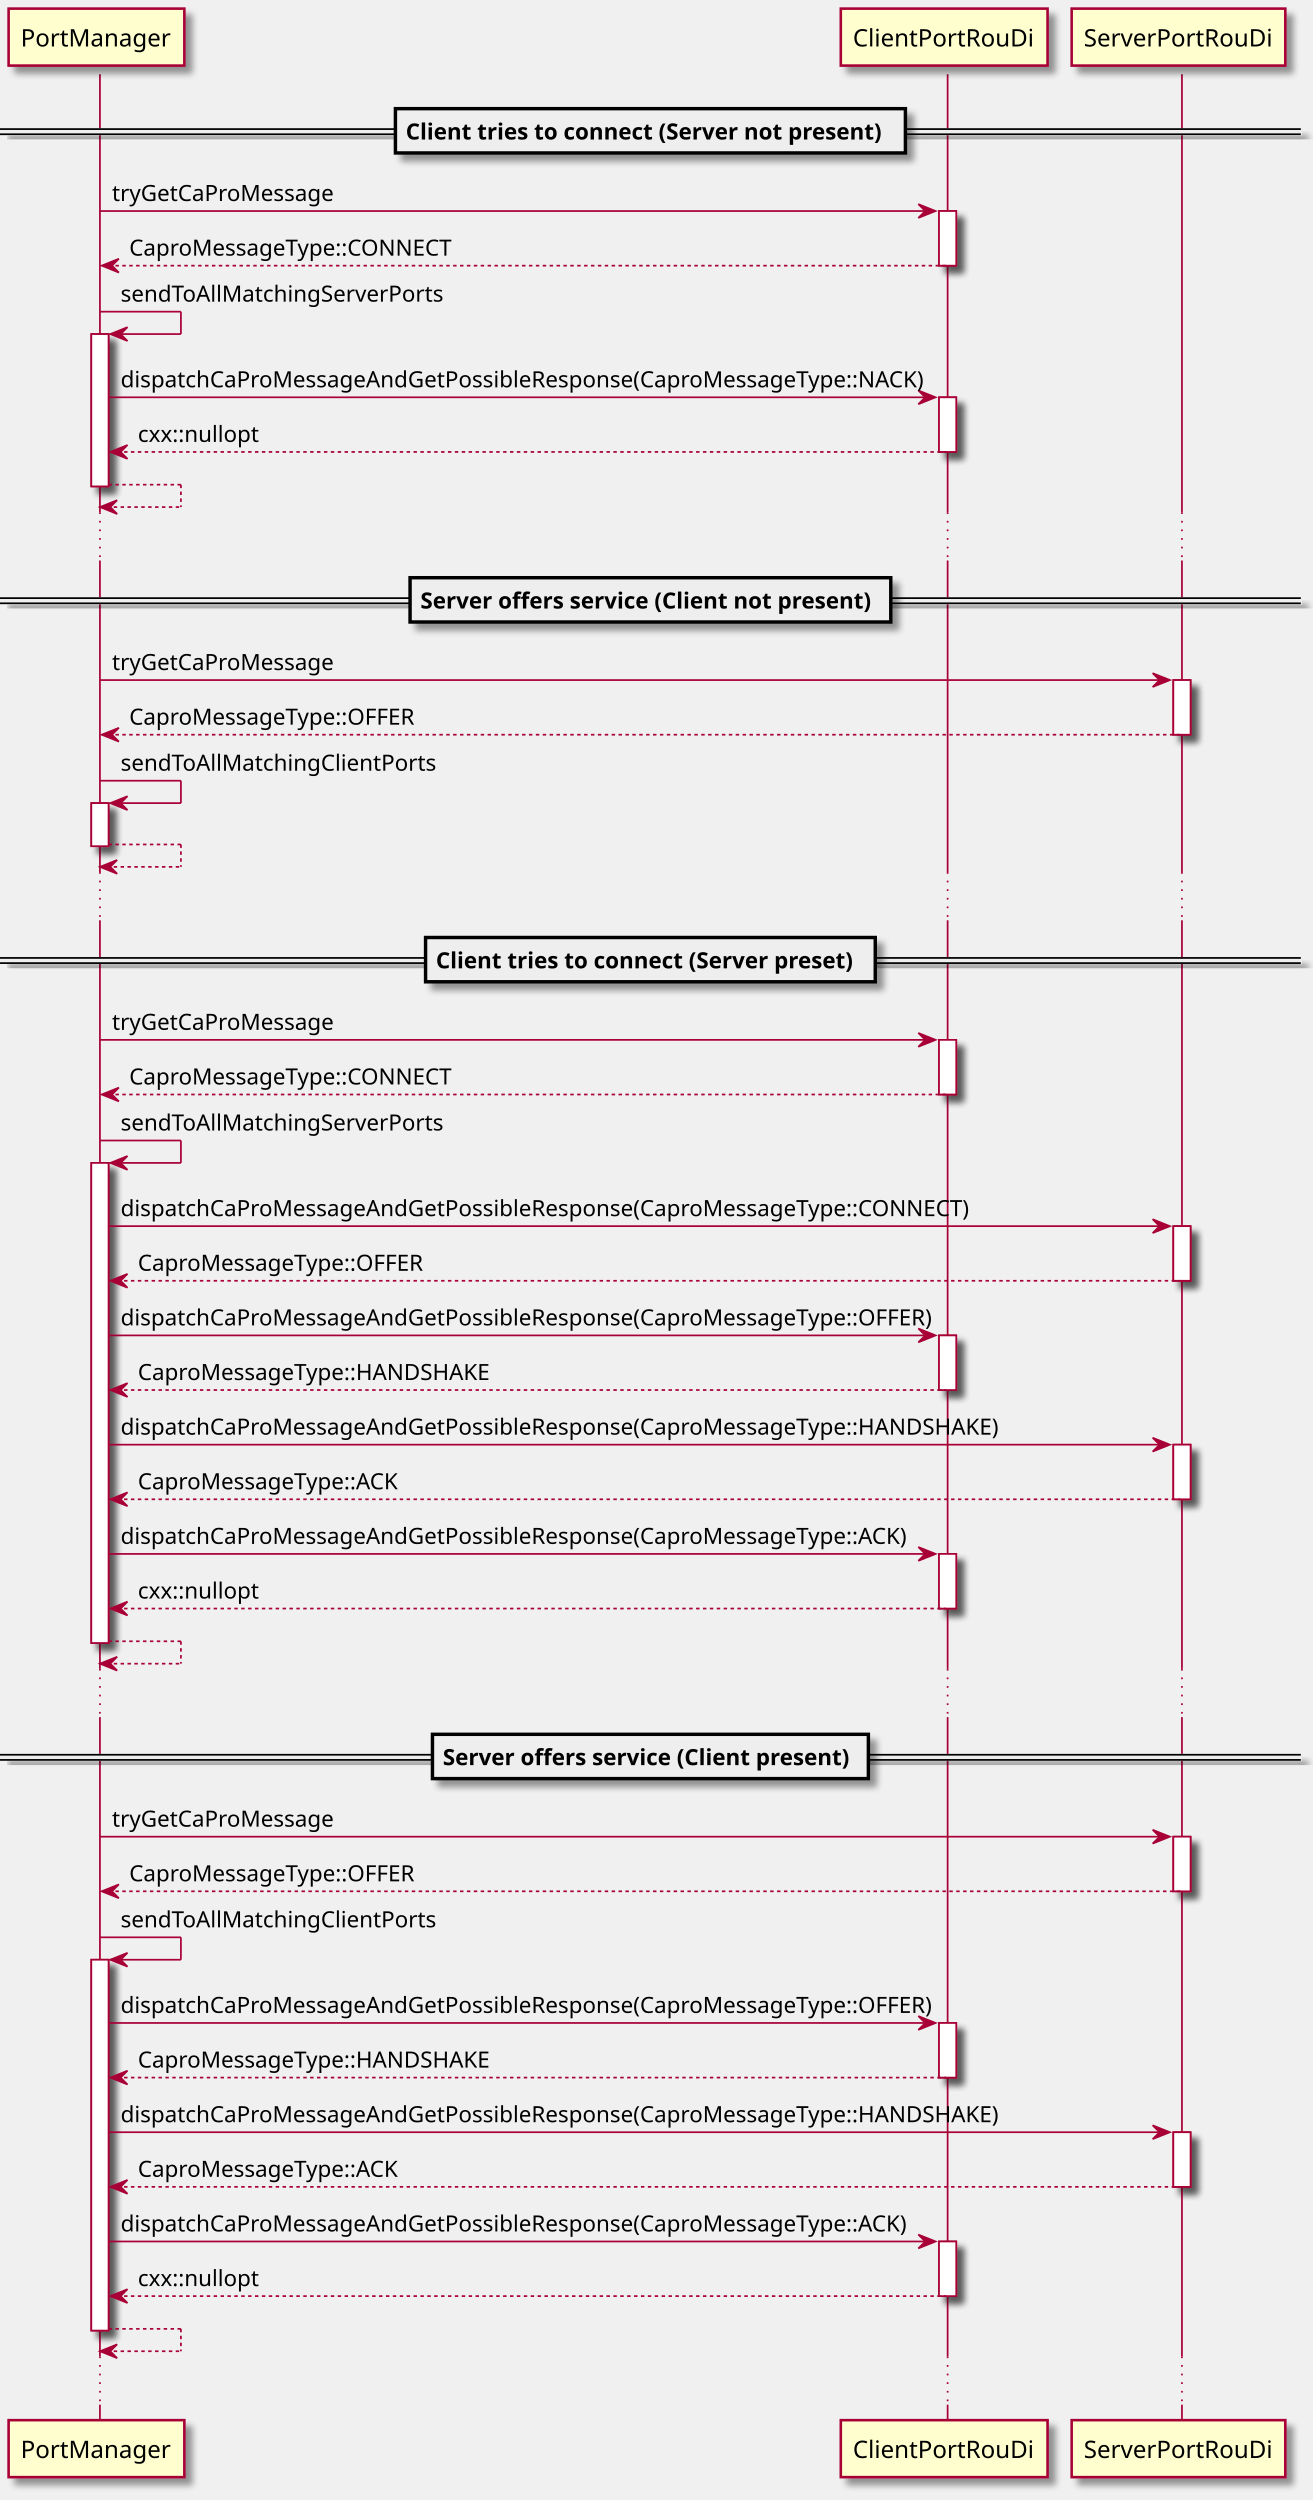
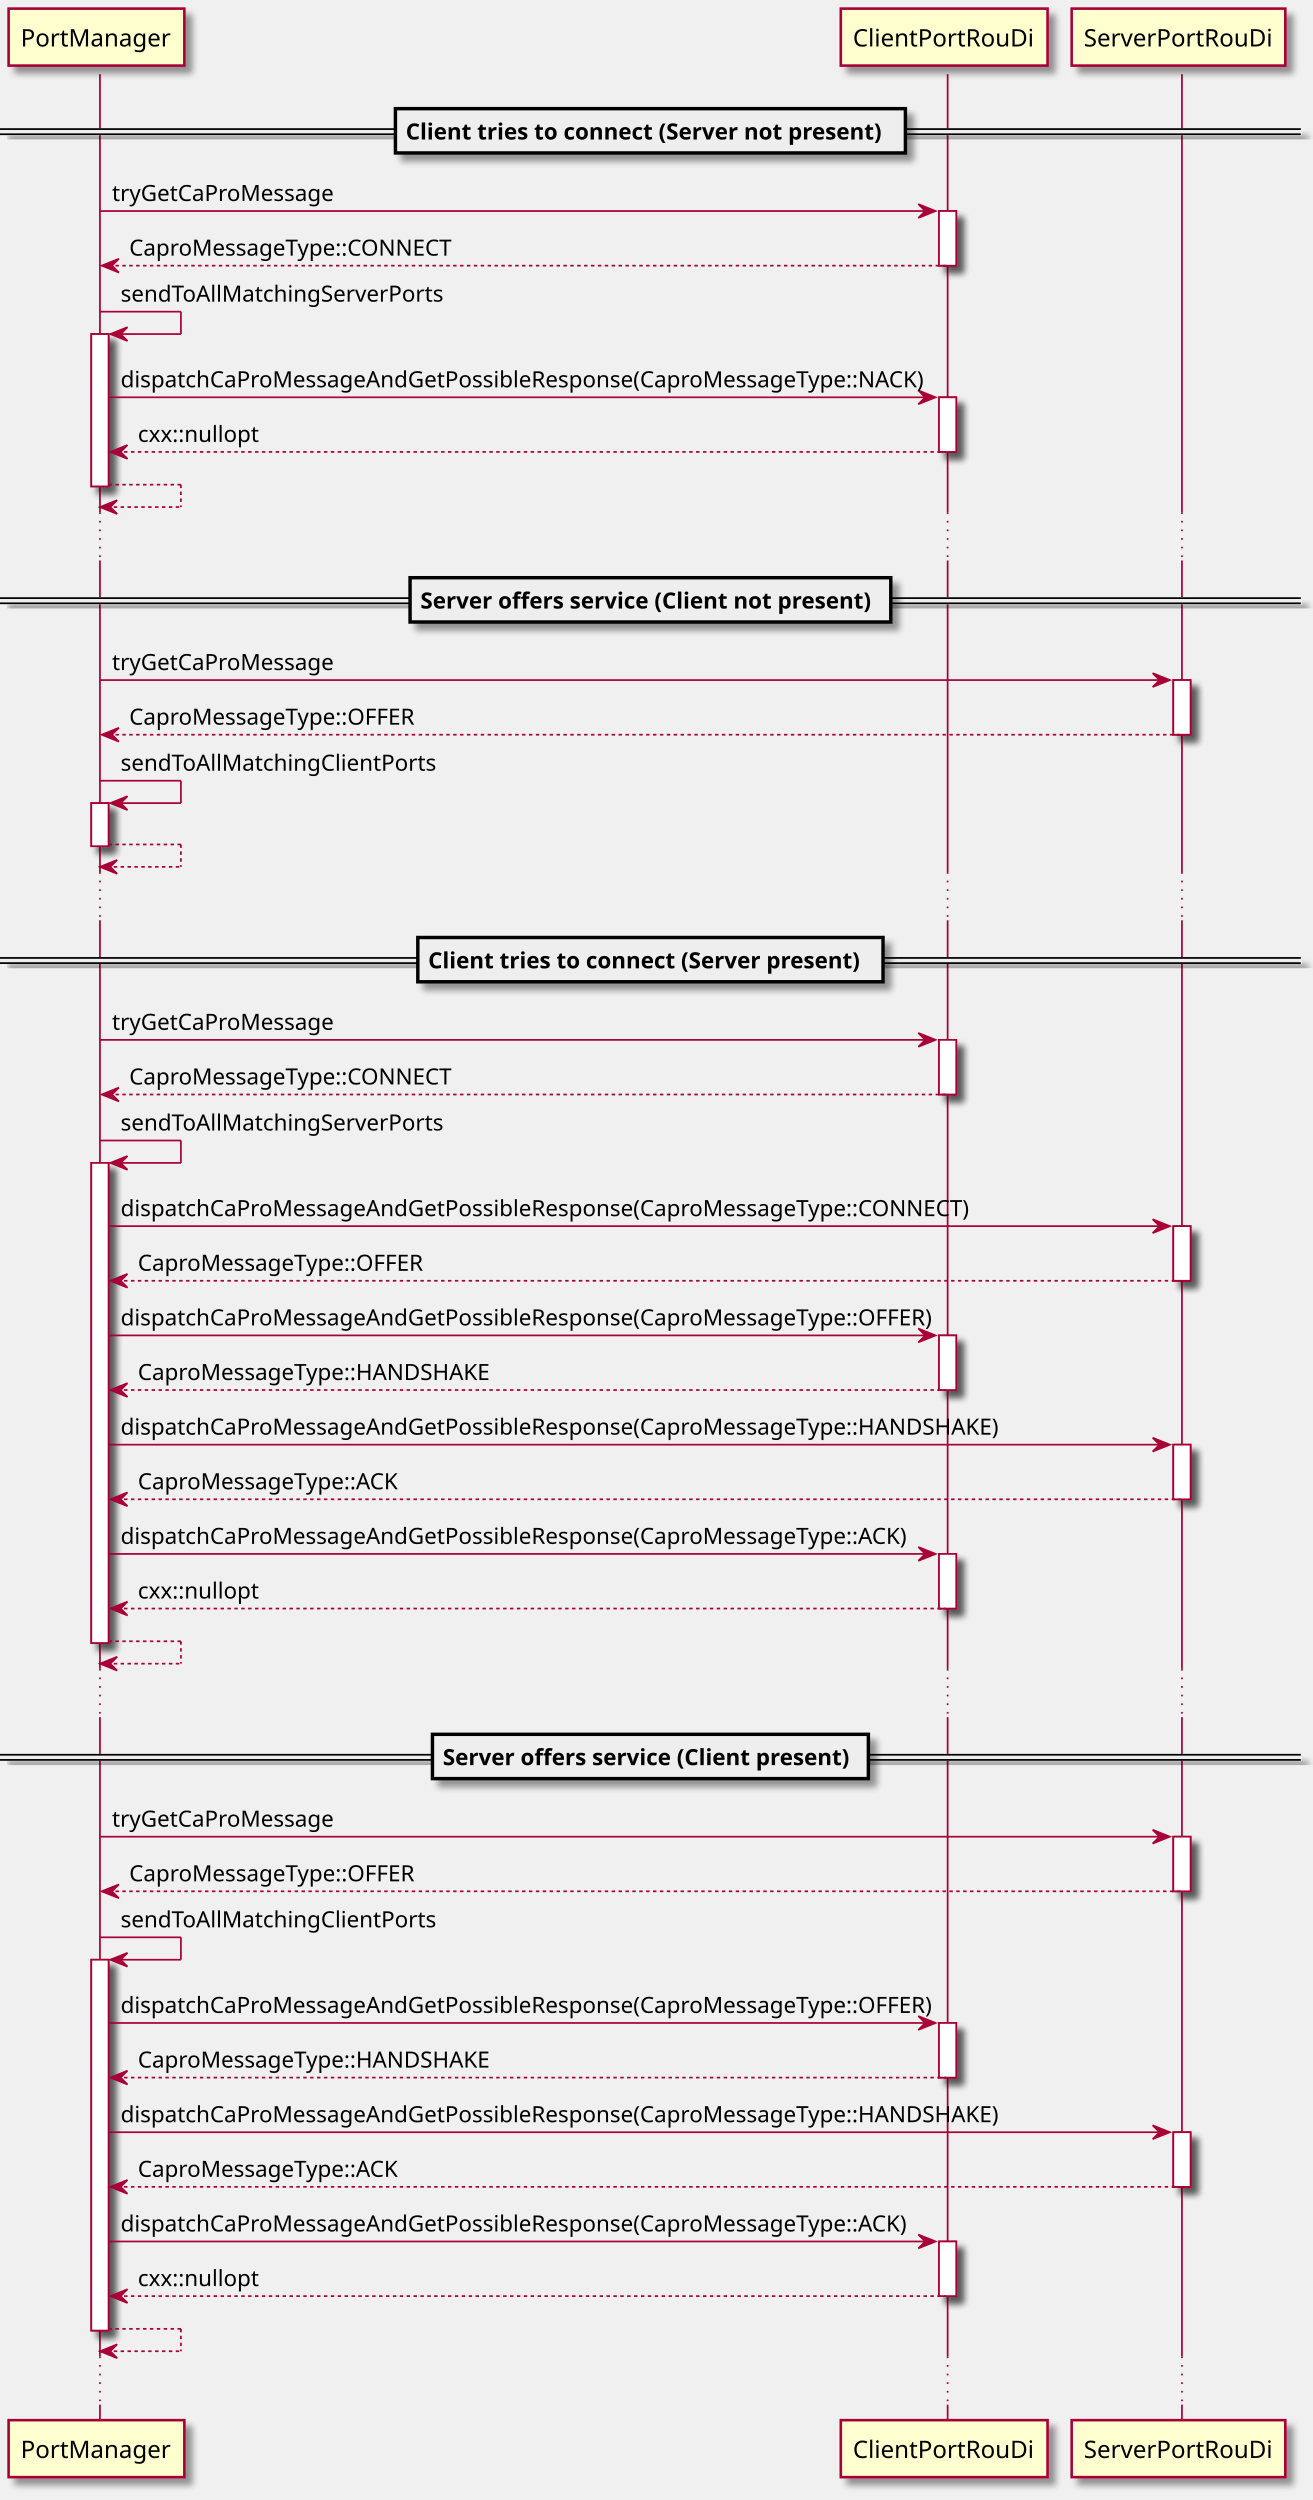
<svg xmlns="http://www.w3.org/2000/svg" contentScriptType="application/ecmascript" contentStyleType="text/css" height="1451px" preserveAspectRatio="none" style="width:762px;height:1451px;background:#EEEBDC;" version="1.1" viewBox="0 0 762 1451" width="762px" zoomAndPan="magnify">
  <defs>
-     <filter height="300%" id="f1kkk4srspgqaf" width="300%" x="-1" y="-1">
+     <filter height="300%" id="fv6qzrn81a01l" width="300%" x="-1" y="-1">
      <feGaussianBlur result="blurOut" stdDeviation="2.0" />
      <feColorMatrix in="blurOut" result="blurOut2" type="matrix" values="0 0 0 0 0 0 0 0 0 0 0 0 0 0 0 0 0 0 .4 0" />
      <feOffset dx="4.0" dy="4.0" in="blurOut2" result="blurOut3" />
      <feBlend in="SourceGraphic" in2="blurOut3" mode="normal" />
    </filter>
  </defs>
  <g>
-     <rect fill="#FFFFFF" filter="url(#f1kkk4srspgqaf)" height="88.412" style="stroke:#A80036;stroke-width:1.0;" width="10" x="53" y="193.892" />
-     <rect fill="#FFFFFF" filter="url(#f1kkk4srspgqaf)" height="25" style="stroke:#A80036;stroke-width:1.0;" width="10" x="53" y="466.128" />
-     <rect fill="#FFFFFF" filter="url(#f1kkk4srspgqaf)" height="278.648" style="stroke:#A80036;stroke-width:1.0;" width="10" x="53" y="674.952" />
-     <rect fill="#FFFFFF" filter="url(#f1kkk4srspgqaf)" height="215.236" style="stroke:#A80036;stroke-width:1.0;" width="10" x="53" y="1137.424" />
-     <rect fill="#FFFFFF" filter="url(#f1kkk4srspgqaf)" height="31.706" style="stroke:#A80036;stroke-width:1.0;" width="10" x="545" y="122.48" />
-     <rect fill="#FFFFFF" filter="url(#f1kkk4srspgqaf)" height="31.706" style="stroke:#A80036;stroke-width:1.0;" width="10" x="545" y="230.598" />
-     <rect fill="#FFFFFF" filter="url(#f1kkk4srspgqaf)" height="31.706" style="stroke:#A80036;stroke-width:1.0;" width="10" x="545" y="603.54" />
-     <rect fill="#FFFFFF" filter="url(#f1kkk4srspgqaf)" height="31.706" style="stroke:#A80036;stroke-width:1.0;" width="10" x="545" y="775.07" />
-     <rect fill="#FFFFFF" filter="url(#f1kkk4srspgqaf)" height="31.706" style="stroke:#A80036;stroke-width:1.0;" width="10" x="545" y="901.894" />
-     <rect fill="#FFFFFF" filter="url(#f1kkk4srspgqaf)" height="31.706" style="stroke:#A80036;stroke-width:1.0;" width="10" x="545" y="1174.13" />
-     <rect fill="#FFFFFF" filter="url(#f1kkk4srspgqaf)" height="31.706" style="stroke:#A80036;stroke-width:1.0;" width="10" x="545" y="1300.954" />
-     <rect fill="#FFFFFF" filter="url(#f1kkk4srspgqaf)" height="31.706" style="stroke:#A80036;stroke-width:1.0;" width="10" x="681" y="394.716" />
-     <rect fill="#FFFFFF" filter="url(#f1kkk4srspgqaf)" height="31.706" style="stroke:#A80036;stroke-width:1.0;" width="10" x="681" y="711.658" />
-     <rect fill="#FFFFFF" filter="url(#f1kkk4srspgqaf)" height="31.706" style="stroke:#A80036;stroke-width:1.0;" width="10" x="681" y="838.482" />
-     <rect fill="#FFFFFF" filter="url(#f1kkk4srspgqaf)" height="31.706" style="stroke:#A80036;stroke-width:1.0;" width="10" x="681" y="1066.012" />
-     <rect fill="#FFFFFF" filter="url(#f1kkk4srspgqaf)" height="31.706" style="stroke:#A80036;stroke-width:1.0;" width="10" x="681" y="1237.542" />
+     <rect fill="#FFFFFF" filter="url(#fv6qzrn81a01l)" height="88.412" style="stroke:#A80036;stroke-width:1.0;" width="10" x="53" y="193.892" />
+     <rect fill="#FFFFFF" filter="url(#fv6qzrn81a01l)" height="25" style="stroke:#A80036;stroke-width:1.0;" width="10" x="53" y="466.128" />
+     <rect fill="#FFFFFF" filter="url(#fv6qzrn81a01l)" height="278.648" style="stroke:#A80036;stroke-width:1.0;" width="10" x="53" y="674.952" />
+     <rect fill="#FFFFFF" filter="url(#fv6qzrn81a01l)" height="215.236" style="stroke:#A80036;stroke-width:1.0;" width="10" x="53" y="1137.424" />
+     <rect fill="#FFFFFF" filter="url(#fv6qzrn81a01l)" height="31.706" style="stroke:#A80036;stroke-width:1.0;" width="10" x="545" y="122.48" />
+     <rect fill="#FFFFFF" filter="url(#fv6qzrn81a01l)" height="31.706" style="stroke:#A80036;stroke-width:1.0;" width="10" x="545" y="230.598" />
+     <rect fill="#FFFFFF" filter="url(#fv6qzrn81a01l)" height="31.706" style="stroke:#A80036;stroke-width:1.0;" width="10" x="545" y="603.54" />
+     <rect fill="#FFFFFF" filter="url(#fv6qzrn81a01l)" height="31.706" style="stroke:#A80036;stroke-width:1.0;" width="10" x="545" y="775.07" />
+     <rect fill="#FFFFFF" filter="url(#fv6qzrn81a01l)" height="31.706" style="stroke:#A80036;stroke-width:1.0;" width="10" x="545" y="901.894" />
+     <rect fill="#FFFFFF" filter="url(#fv6qzrn81a01l)" height="31.706" style="stroke:#A80036;stroke-width:1.0;" width="10" x="545" y="1174.13" />
+     <rect fill="#FFFFFF" filter="url(#fv6qzrn81a01l)" height="31.706" style="stroke:#A80036;stroke-width:1.0;" width="10" x="545" y="1300.954" />
+     <rect fill="#FFFFFF" filter="url(#fv6qzrn81a01l)" height="31.706" style="stroke:#A80036;stroke-width:1.0;" width="10" x="681" y="394.716" />
+     <rect fill="#FFFFFF" filter="url(#fv6qzrn81a01l)" height="31.706" style="stroke:#A80036;stroke-width:1.0;" width="10" x="681" y="711.658" />
+     <rect fill="#FFFFFF" filter="url(#fv6qzrn81a01l)" height="31.706" style="stroke:#A80036;stroke-width:1.0;" width="10" x="681" y="838.482" />
+     <rect fill="#FFFFFF" filter="url(#fv6qzrn81a01l)" height="31.706" style="stroke:#A80036;stroke-width:1.0;" width="10" x="681" y="1066.012" />
+     <rect fill="#FFFFFF" filter="url(#fv6qzrn81a01l)" height="31.706" style="stroke:#A80036;stroke-width:1.0;" width="10" x="681" y="1237.542" />
    <line style="stroke:#A80036;stroke-width:1.0;" x1="58" x2="58" y1="43.068" y2="297.304" />
    <line style="stroke:#A80036;stroke-width:1.0;stroke-dasharray:1.0,4.0;" x1="58" x2="58" y1="297.304" y2="325.304" />
    <line style="stroke:#A80036;stroke-width:1.0;" x1="58" x2="58" y1="325.304" y2="506.128" />
    <line style="stroke:#A80036;stroke-width:1.0;stroke-dasharray:1.0,4.0;" x1="58" x2="58" y1="506.128" y2="534.128" />
    <line style="stroke:#A80036;stroke-width:1.0;" x1="58" x2="58" y1="534.128" y2="968.6" />
    <line style="stroke:#A80036;stroke-width:1.0;stroke-dasharray:1.0,4.0;" x1="58" x2="58" y1="968.6" y2="996.6" />
    <line style="stroke:#A80036;stroke-width:1.0;" x1="58" x2="58" y1="996.6" y2="1367.66" />
    <line style="stroke:#A80036;stroke-width:1.0;stroke-dasharray:1.0,4.0;" x1="58" x2="58" y1="1367.66" y2="1395.66" />
    <line style="stroke:#A80036;stroke-width:1.0;" x1="58" x2="58" y1="1395.66" y2="1405.66" />
    <line style="stroke:#A80036;stroke-width:1.0;" x1="550" x2="550" y1="43.068" y2="297.304" />
    <line style="stroke:#A80036;stroke-width:1.0;stroke-dasharray:1.0,4.0;" x1="550" x2="550" y1="297.304" y2="325.304" />
    <line style="stroke:#A80036;stroke-width:1.0;" x1="550" x2="550" y1="325.304" y2="506.128" />
    <line style="stroke:#A80036;stroke-width:1.0;stroke-dasharray:1.0,4.0;" x1="550" x2="550" y1="506.128" y2="534.128" />
    <line style="stroke:#A80036;stroke-width:1.0;" x1="550" x2="550" y1="534.128" y2="968.6" />
    <line style="stroke:#A80036;stroke-width:1.0;stroke-dasharray:1.0,4.0;" x1="550" x2="550" y1="968.6" y2="996.6" />
    <line style="stroke:#A80036;stroke-width:1.0;" x1="550" x2="550" y1="996.6" y2="1367.66" />
    <line style="stroke:#A80036;stroke-width:1.0;stroke-dasharray:1.0,4.0;" x1="550" x2="550" y1="1367.66" y2="1395.66" />
    <line style="stroke:#A80036;stroke-width:1.0;" x1="550" x2="550" y1="1395.66" y2="1405.66" />
    <line style="stroke:#A80036;stroke-width:1.0;" x1="686" x2="686" y1="43.068" y2="297.304" />
    <line style="stroke:#A80036;stroke-width:1.0;stroke-dasharray:1.0,4.0;" x1="686" x2="686" y1="297.304" y2="325.304" />
    <line style="stroke:#A80036;stroke-width:1.0;" x1="686" x2="686" y1="325.304" y2="506.128" />
    <line style="stroke:#A80036;stroke-width:1.0;stroke-dasharray:1.0,4.0;" x1="686" x2="686" y1="506.128" y2="534.128" />
    <line style="stroke:#A80036;stroke-width:1.0;" x1="686" x2="686" y1="534.128" y2="968.6" />
    <line style="stroke:#A80036;stroke-width:1.0;stroke-dasharray:1.0,4.0;" x1="686" x2="686" y1="968.6" y2="996.6" />
    <line style="stroke:#A80036;stroke-width:1.0;" x1="686" x2="686" y1="996.6" y2="1367.66" />
    <line style="stroke:#A80036;stroke-width:1.0;stroke-dasharray:1.0,4.0;" x1="686" x2="686" y1="1367.66" y2="1395.66" />
    <line style="stroke:#A80036;stroke-width:1.0;" x1="686" x2="686" y1="1395.66" y2="1405.66" />
-     <rect fill="#FEFECE" filter="url(#f1kkk4srspgqaf)" height="33.068" style="stroke:#A80036;stroke-width:1.5;" width="102" x="5" y="5" />
+     <rect fill="#FEFECE" filter="url(#fv6qzrn81a01l)" height="33.068" style="stroke:#A80036;stroke-width:1.5;" width="102" x="5" y="5" />
    <text fill="#000000" font-family="sans-serif" font-size="14" lengthAdjust="spacing" textLength="88" x="12" y="26.966">PortManager</text>
-     <rect fill="#FEFECE" filter="url(#f1kkk4srspgqaf)" height="33.068" style="stroke:#A80036;stroke-width:1.5;" width="102" x="5" y="1404.66" />
+     <rect fill="#FEFECE" filter="url(#fv6qzrn81a01l)" height="33.068" style="stroke:#A80036;stroke-width:1.5;" width="102" x="5" y="1404.66" />
    <text fill="#000000" font-family="sans-serif" font-size="14" lengthAdjust="spacing" textLength="88" x="12" y="1426.626">PortManager</text>
-     <rect fill="#FEFECE" filter="url(#f1kkk4srspgqaf)" height="33.068" style="stroke:#A80036;stroke-width:1.5;" width="120" x="488" y="5" />
+     <rect fill="#FEFECE" filter="url(#fv6qzrn81a01l)" height="33.068" style="stroke:#A80036;stroke-width:1.5;" width="120" x="488" y="5" />
    <text fill="#000000" font-family="sans-serif" font-size="14" lengthAdjust="spacing" textLength="106" x="495" y="26.966">ClientPortRouDi</text>
-     <rect fill="#FEFECE" filter="url(#f1kkk4srspgqaf)" height="33.068" style="stroke:#A80036;stroke-width:1.5;" width="120" x="488" y="1404.66" />
+     <rect fill="#FEFECE" filter="url(#fv6qzrn81a01l)" height="33.068" style="stroke:#A80036;stroke-width:1.5;" width="120" x="488" y="1404.66" />
    <text fill="#000000" font-family="sans-serif" font-size="14" lengthAdjust="spacing" textLength="106" x="495" y="1426.626">ClientPortRouDi</text>
-     <rect fill="#FEFECE" filter="url(#f1kkk4srspgqaf)" height="33.068" style="stroke:#A80036;stroke-width:1.5;" width="124" x="622" y="5" />
+     <rect fill="#FEFECE" filter="url(#fv6qzrn81a01l)" height="33.068" style="stroke:#A80036;stroke-width:1.5;" width="124" x="622" y="5" />
    <text fill="#000000" font-family="sans-serif" font-size="14" lengthAdjust="spacing" textLength="110" x="629" y="26.966">ServerPortRouDi</text>
-     <rect fill="#FEFECE" filter="url(#f1kkk4srspgqaf)" height="33.068" style="stroke:#A80036;stroke-width:1.5;" width="124" x="622" y="1404.66" />
+     <rect fill="#FEFECE" filter="url(#fv6qzrn81a01l)" height="33.068" style="stroke:#A80036;stroke-width:1.5;" width="124" x="622" y="1404.66" />
    <text fill="#000000" font-family="sans-serif" font-size="14" lengthAdjust="spacing" textLength="110" x="629" y="1426.626">ServerPortRouDi</text>
-     <rect fill="#FFFFFF" filter="url(#f1kkk4srspgqaf)" height="88.412" style="stroke:#A80036;stroke-width:1.0;" width="10" x="53" y="193.892" />
-     <rect fill="#FFFFFF" filter="url(#f1kkk4srspgqaf)" height="25" style="stroke:#A80036;stroke-width:1.0;" width="10" x="53" y="466.128" />
-     <rect fill="#FFFFFF" filter="url(#f1kkk4srspgqaf)" height="278.648" style="stroke:#A80036;stroke-width:1.0;" width="10" x="53" y="674.952" />
-     <rect fill="#FFFFFF" filter="url(#f1kkk4srspgqaf)" height="215.236" style="stroke:#A80036;stroke-width:1.0;" width="10" x="53" y="1137.424" />
-     <rect fill="#FFFFFF" filter="url(#f1kkk4srspgqaf)" height="31.706" style="stroke:#A80036;stroke-width:1.0;" width="10" x="545" y="122.48" />
-     <rect fill="#FFFFFF" filter="url(#f1kkk4srspgqaf)" height="31.706" style="stroke:#A80036;stroke-width:1.0;" width="10" x="545" y="230.598" />
-     <rect fill="#FFFFFF" filter="url(#f1kkk4srspgqaf)" height="31.706" style="stroke:#A80036;stroke-width:1.0;" width="10" x="545" y="603.54" />
-     <rect fill="#FFFFFF" filter="url(#f1kkk4srspgqaf)" height="31.706" style="stroke:#A80036;stroke-width:1.0;" width="10" x="545" y="775.07" />
-     <rect fill="#FFFFFF" filter="url(#f1kkk4srspgqaf)" height="31.706" style="stroke:#A80036;stroke-width:1.0;" width="10" x="545" y="901.894" />
-     <rect fill="#FFFFFF" filter="url(#f1kkk4srspgqaf)" height="31.706" style="stroke:#A80036;stroke-width:1.0;" width="10" x="545" y="1174.13" />
-     <rect fill="#FFFFFF" filter="url(#f1kkk4srspgqaf)" height="31.706" style="stroke:#A80036;stroke-width:1.0;" width="10" x="545" y="1300.954" />
-     <rect fill="#FFFFFF" filter="url(#f1kkk4srspgqaf)" height="31.706" style="stroke:#A80036;stroke-width:1.0;" width="10" x="681" y="394.716" />
-     <rect fill="#FFFFFF" filter="url(#f1kkk4srspgqaf)" height="31.706" style="stroke:#A80036;stroke-width:1.0;" width="10" x="681" y="711.658" />
-     <rect fill="#FFFFFF" filter="url(#f1kkk4srspgqaf)" height="31.706" style="stroke:#A80036;stroke-width:1.0;" width="10" x="681" y="838.482" />
-     <rect fill="#FFFFFF" filter="url(#f1kkk4srspgqaf)" height="31.706" style="stroke:#A80036;stroke-width:1.0;" width="10" x="681" y="1066.012" />
-     <rect fill="#FFFFFF" filter="url(#f1kkk4srspgqaf)" height="31.706" style="stroke:#A80036;stroke-width:1.0;" width="10" x="681" y="1237.542" />
-     <rect fill="#EEEEEE" filter="url(#f1kkk4srspgqaf)" height="3" style="stroke:#EEEEEE;stroke-width:1.0;" width="755" x="0" y="74.921" />
+     <rect fill="#FFFFFF" filter="url(#fv6qzrn81a01l)" height="88.412" style="stroke:#A80036;stroke-width:1.0;" width="10" x="53" y="193.892" />
+     <rect fill="#FFFFFF" filter="url(#fv6qzrn81a01l)" height="25" style="stroke:#A80036;stroke-width:1.0;" width="10" x="53" y="466.128" />
+     <rect fill="#FFFFFF" filter="url(#fv6qzrn81a01l)" height="278.648" style="stroke:#A80036;stroke-width:1.0;" width="10" x="53" y="674.952" />
+     <rect fill="#FFFFFF" filter="url(#fv6qzrn81a01l)" height="215.236" style="stroke:#A80036;stroke-width:1.0;" width="10" x="53" y="1137.424" />
+     <rect fill="#FFFFFF" filter="url(#fv6qzrn81a01l)" height="31.706" style="stroke:#A80036;stroke-width:1.0;" width="10" x="545" y="122.48" />
+     <rect fill="#FFFFFF" filter="url(#fv6qzrn81a01l)" height="31.706" style="stroke:#A80036;stroke-width:1.0;" width="10" x="545" y="230.598" />
+     <rect fill="#FFFFFF" filter="url(#fv6qzrn81a01l)" height="31.706" style="stroke:#A80036;stroke-width:1.0;" width="10" x="545" y="603.54" />
+     <rect fill="#FFFFFF" filter="url(#fv6qzrn81a01l)" height="31.706" style="stroke:#A80036;stroke-width:1.0;" width="10" x="545" y="775.07" />
+     <rect fill="#FFFFFF" filter="url(#fv6qzrn81a01l)" height="31.706" style="stroke:#A80036;stroke-width:1.0;" width="10" x="545" y="901.894" />
+     <rect fill="#FFFFFF" filter="url(#fv6qzrn81a01l)" height="31.706" style="stroke:#A80036;stroke-width:1.0;" width="10" x="545" y="1174.13" />
+     <rect fill="#FFFFFF" filter="url(#fv6qzrn81a01l)" height="31.706" style="stroke:#A80036;stroke-width:1.0;" width="10" x="545" y="1300.954" />
+     <rect fill="#FFFFFF" filter="url(#fv6qzrn81a01l)" height="31.706" style="stroke:#A80036;stroke-width:1.0;" width="10" x="681" y="394.716" />
+     <rect fill="#FFFFFF" filter="url(#fv6qzrn81a01l)" height="31.706" style="stroke:#A80036;stroke-width:1.0;" width="10" x="681" y="711.658" />
+     <rect fill="#FFFFFF" filter="url(#fv6qzrn81a01l)" height="31.706" style="stroke:#A80036;stroke-width:1.0;" width="10" x="681" y="838.482" />
+     <rect fill="#FFFFFF" filter="url(#fv6qzrn81a01l)" height="31.706" style="stroke:#A80036;stroke-width:1.0;" width="10" x="681" y="1066.012" />
+     <rect fill="#FFFFFF" filter="url(#fv6qzrn81a01l)" height="31.706" style="stroke:#A80036;stroke-width:1.0;" width="10" x="681" y="1237.542" />
+     <rect fill="#EEEEEE" filter="url(#fv6qzrn81a01l)" height="3" style="stroke:#EEEEEE;stroke-width:1.0;" width="755" x="0" y="74.921" />
    <line style="stroke:#000000;stroke-width:1.0;" x1="0" x2="755" y1="74.921" y2="74.921" />
    <line style="stroke:#000000;stroke-width:1.0;" x1="0" x2="755" y1="77.921" y2="77.921" />
-     <rect fill="#EEEEEE" filter="url(#f1kkk4srspgqaf)" height="25.706" style="stroke:#000000;stroke-width:2.0;" width="296" x="229.5" y="63.068" />
+     <rect fill="#EEEEEE" filter="url(#fv6qzrn81a01l)" height="25.706" style="stroke:#000000;stroke-width:2.0;" width="296" x="229.5" y="63.068" />
    <text fill="#000000" font-family="sans-serif" font-size="13" font-weight="bold" lengthAdjust="spacing" textLength="279" x="235.5" y="80.965">Client tries to connect (Server not present)</text>
    <polygon fill="#A80036" points="533,118.48,543,122.48,533,126.48,537,122.48" style="stroke:#A80036;stroke-width:1.0;" />
    <line style="stroke:#A80036;stroke-width:1.0;" x1="58" x2="539" y1="122.48" y2="122.48" />
    <text fill="#000000" font-family="sans-serif" font-size="13" lengthAdjust="spacing" textLength="127" x="65" y="116.671">tryGetCaProMessage</text>
    <polygon fill="#A80036" points="69,150.186,59,154.186,69,158.186,65,154.186" style="stroke:#A80036;stroke-width:1.0;" />
    <line style="stroke:#A80036;stroke-width:1.0;stroke-dasharray:2.0,2.0;" x1="63" x2="549" y1="154.186" y2="154.186" />
    <text fill="#000000" font-family="sans-serif" font-size="13" lengthAdjust="spacing" textLength="184" x="75" y="148.377">CaproMessageType::CONNECT</text>
    <line style="stroke:#A80036;stroke-width:1.0;" x1="58" x2="105" y1="180.892" y2="180.892" />
    <line style="stroke:#A80036;stroke-width:1.0;" x1="105" x2="105" y1="180.892" y2="193.892" />
    <line style="stroke:#A80036;stroke-width:1.0;" x1="64" x2="105" y1="193.892" y2="193.892" />
    <polygon fill="#A80036" points="74,189.892,64,193.892,74,197.892,70,193.892" style="stroke:#A80036;stroke-width:1.0;" />
    <text fill="#000000" font-family="sans-serif" font-size="13" lengthAdjust="spacing" textLength="185" x="70" y="175.083">sendToAllMatchingServerPorts</text>
    <polygon fill="#A80036" points="533,226.598,543,230.598,533,234.598,537,230.598" style="stroke:#A80036;stroke-width:1.0;" />
    <line style="stroke:#A80036;stroke-width:1.0;" x1="63" x2="539" y1="230.598" y2="230.598" />
    <text fill="#000000" font-family="sans-serif" font-size="13" lengthAdjust="spacing" textLength="458" x="70" y="224.789">dispatchCaProMessageAndGetPossibleResponse(CaproMessageType::NACK)</text>
    <polygon fill="#A80036" points="74,258.304,64,262.304,74,266.304,70,262.304" style="stroke:#A80036;stroke-width:1.0;" />
    <line style="stroke:#A80036;stroke-width:1.0;stroke-dasharray:2.0,2.0;" x1="68" x2="549" y1="262.304" y2="262.304" />
    <text fill="#000000" font-family="sans-serif" font-size="13" lengthAdjust="spacing" textLength="69" x="80" y="256.495">cxx::nullopt</text>
    <line style="stroke:#A80036;stroke-width:1.0;stroke-dasharray:2.0,2.0;" x1="63" x2="105" y1="281.304" y2="281.304" />
    <line style="stroke:#A80036;stroke-width:1.0;stroke-dasharray:2.0,2.0;" x1="105" x2="105" y1="281.304" y2="294.304" />
    <line style="stroke:#A80036;stroke-width:1.0;stroke-dasharray:2.0,2.0;" x1="58" x2="105" y1="294.304" y2="294.304" />
    <polygon fill="#A80036" points="68,290.304,58,294.304,68,298.304,64,294.304" style="stroke:#A80036;stroke-width:1.0;" />
-     <rect fill="#EEEEEE" filter="url(#f1kkk4srspgqaf)" height="3" style="stroke:#EEEEEE;stroke-width:1.0;" width="755" x="0" y="347.157" />
+     <rect fill="#EEEEEE" filter="url(#fv6qzrn81a01l)" height="3" style="stroke:#EEEEEE;stroke-width:1.0;" width="755" x="0" y="347.157" />
    <line style="stroke:#000000;stroke-width:1.0;" x1="0" x2="755" y1="347.157" y2="347.157" />
    <line style="stroke:#000000;stroke-width:1.0;" x1="0" x2="755" y1="350.157" y2="350.157" />
-     <rect fill="#EEEEEE" filter="url(#f1kkk4srspgqaf)" height="25.706" style="stroke:#000000;stroke-width:2.0;" width="279" x="238" y="335.304" />
+     <rect fill="#EEEEEE" filter="url(#fv6qzrn81a01l)" height="25.706" style="stroke:#000000;stroke-width:2.0;" width="279" x="238" y="335.304" />
    <text fill="#000000" font-family="sans-serif" font-size="13" font-weight="bold" lengthAdjust="spacing" textLength="262" x="244" y="353.201">Server offers service (Client not present)</text>
    <polygon fill="#A80036" points="669,390.716,679,394.716,669,398.716,673,394.716" style="stroke:#A80036;stroke-width:1.0;" />
    <line style="stroke:#A80036;stroke-width:1.0;" x1="58" x2="675" y1="394.716" y2="394.716" />
    <text fill="#000000" font-family="sans-serif" font-size="13" lengthAdjust="spacing" textLength="127" x="65" y="388.907">tryGetCaProMessage</text>
    <polygon fill="#A80036" points="69,422.422,59,426.422,69,430.422,65,426.422" style="stroke:#A80036;stroke-width:1.0;" />
    <line style="stroke:#A80036;stroke-width:1.0;stroke-dasharray:2.0,2.0;" x1="63" x2="685" y1="426.422" y2="426.422" />
    <text fill="#000000" font-family="sans-serif" font-size="13" lengthAdjust="spacing" textLength="163" x="75" y="420.613">CaproMessageType::OFFER</text>
    <line style="stroke:#A80036;stroke-width:1.0;" x1="58" x2="105" y1="453.128" y2="453.128" />
    <line style="stroke:#A80036;stroke-width:1.0;" x1="105" x2="105" y1="453.128" y2="466.128" />
    <line style="stroke:#A80036;stroke-width:1.0;" x1="64" x2="105" y1="466.128" y2="466.128" />
    <polygon fill="#A80036" points="74,462.128,64,466.128,74,470.128,70,466.128" style="stroke:#A80036;stroke-width:1.0;" />
    <text fill="#000000" font-family="sans-serif" font-size="13" lengthAdjust="spacing" textLength="181" x="70" y="447.319">sendToAllMatchingClientPorts</text>
    <line style="stroke:#A80036;stroke-width:1.0;stroke-dasharray:2.0,2.0;" x1="63" x2="105" y1="490.128" y2="490.128" />
    <line style="stroke:#A80036;stroke-width:1.0;stroke-dasharray:2.0,2.0;" x1="105" x2="105" y1="490.128" y2="503.128" />
    <line style="stroke:#A80036;stroke-width:1.0;stroke-dasharray:2.0,2.0;" x1="58" x2="105" y1="503.128" y2="503.128" />
    <polygon fill="#A80036" points="68,499.128,58,503.128,68,507.128,64,503.128" style="stroke:#A80036;stroke-width:1.0;" />
-     <rect fill="#EEEEEE" filter="url(#f1kkk4srspgqaf)" height="3" style="stroke:#EEEEEE;stroke-width:1.0;" width="755" x="0" y="555.981" />
+     <rect fill="#EEEEEE" filter="url(#fv6qzrn81a01l)" height="3" style="stroke:#EEEEEE;stroke-width:1.0;" width="755" x="0" y="555.981" />
    <line style="stroke:#000000;stroke-width:1.0;" x1="0" x2="755" y1="555.981" y2="555.981" />
    <line style="stroke:#000000;stroke-width:1.0;" x1="0" x2="755" y1="558.981" y2="558.981" />
-     <rect fill="#EEEEEE" filter="url(#f1kkk4srspgqaf)" height="25.706" style="stroke:#000000;stroke-width:2.0;" width="261" x="247" y="544.128" />
-     <text fill="#000000" font-family="sans-serif" font-size="13" font-weight="bold" lengthAdjust="spacing" textLength="244" x="253" y="562.025">Client tries to connect (Server preset)</text>
+     <rect fill="#EEEEEE" filter="url(#fv6qzrn81a01l)" height="25.706" style="stroke:#000000;stroke-width:2.0;" width="270" x="242.5" y="544.128" />
+     <text fill="#000000" font-family="sans-serif" font-size="13" font-weight="bold" lengthAdjust="spacing" textLength="253" x="248.5" y="562.025">Client tries to connect (Server present)</text>
    <polygon fill="#A80036" points="533,599.54,543,603.54,533,607.54,537,603.54" style="stroke:#A80036;stroke-width:1.0;" />
    <line style="stroke:#A80036;stroke-width:1.0;" x1="58" x2="539" y1="603.54" y2="603.54" />
    <text fill="#000000" font-family="sans-serif" font-size="13" lengthAdjust="spacing" textLength="127" x="65" y="597.731">tryGetCaProMessage</text>
    <polygon fill="#A80036" points="69,631.246,59,635.246,69,639.246,65,635.246" style="stroke:#A80036;stroke-width:1.0;" />
    <line style="stroke:#A80036;stroke-width:1.0;stroke-dasharray:2.0,2.0;" x1="63" x2="549" y1="635.246" y2="635.246" />
    <text fill="#000000" font-family="sans-serif" font-size="13" lengthAdjust="spacing" textLength="184" x="75" y="629.437">CaproMessageType::CONNECT</text>
    <line style="stroke:#A80036;stroke-width:1.0;" x1="58" x2="105" y1="661.952" y2="661.952" />
    <line style="stroke:#A80036;stroke-width:1.0;" x1="105" x2="105" y1="661.952" y2="674.952" />
    <line style="stroke:#A80036;stroke-width:1.0;" x1="64" x2="105" y1="674.952" y2="674.952" />
    <polygon fill="#A80036" points="74,670.952,64,674.952,74,678.952,70,674.952" style="stroke:#A80036;stroke-width:1.0;" />
    <text fill="#000000" font-family="sans-serif" font-size="13" lengthAdjust="spacing" textLength="185" x="70" y="656.143">sendToAllMatchingServerPorts</text>
    <polygon fill="#A80036" points="669,707.658,679,711.658,669,715.658,673,711.658" style="stroke:#A80036;stroke-width:1.0;" />
    <line style="stroke:#A80036;stroke-width:1.0;" x1="63" x2="675" y1="711.658" y2="711.658" />
    <text fill="#000000" font-family="sans-serif" font-size="13" lengthAdjust="spacing" textLength="484" x="70" y="705.849">dispatchCaProMessageAndGetPossibleResponse(CaproMessageType::CONNECT)</text>
    <polygon fill="#A80036" points="74,739.364,64,743.364,74,747.364,70,743.364" style="stroke:#A80036;stroke-width:1.0;" />
    <line style="stroke:#A80036;stroke-width:1.0;stroke-dasharray:2.0,2.0;" x1="68" x2="685" y1="743.364" y2="743.364" />
    <text fill="#000000" font-family="sans-serif" font-size="13" lengthAdjust="spacing" textLength="163" x="80" y="737.555">CaproMessageType::OFFER</text>
    <polygon fill="#A80036" points="533,771.07,543,775.07,533,779.07,537,775.07" style="stroke:#A80036;stroke-width:1.0;" />
    <line style="stroke:#A80036;stroke-width:1.0;" x1="63" x2="539" y1="775.07" y2="775.07" />
    <text fill="#000000" font-family="sans-serif" font-size="13" lengthAdjust="spacing" textLength="463" x="70" y="769.261">dispatchCaProMessageAndGetPossibleResponse(CaproMessageType::OFFER)</text>
    <polygon fill="#A80036" points="74,802.776,64,806.776,74,810.776,70,806.776" style="stroke:#A80036;stroke-width:1.0;" />
    <line style="stroke:#A80036;stroke-width:1.0;stroke-dasharray:2.0,2.0;" x1="68" x2="549" y1="806.776" y2="806.776" />
    <text fill="#000000" font-family="sans-serif" font-size="13" lengthAdjust="spacing" textLength="201" x="80" y="800.967">CaproMessageType::HANDSHAKE</text>
    <polygon fill="#A80036" points="669,834.482,679,838.482,669,842.482,673,838.482" style="stroke:#A80036;stroke-width:1.0;" />
    <line style="stroke:#A80036;stroke-width:1.0;" x1="63" x2="675" y1="838.482" y2="838.482" />
    <text fill="#000000" font-family="sans-serif" font-size="13" lengthAdjust="spacing" textLength="501" x="70" y="832.673">dispatchCaProMessageAndGetPossibleResponse(CaproMessageType::HANDSHAKE)</text>
    <polygon fill="#A80036" points="74,866.188,64,870.188,74,874.188,70,870.188" style="stroke:#A80036;stroke-width:1.0;" />
    <line style="stroke:#A80036;stroke-width:1.0;stroke-dasharray:2.0,2.0;" x1="68" x2="685" y1="870.188" y2="870.188" />
    <text fill="#000000" font-family="sans-serif" font-size="13" lengthAdjust="spacing" textLength="148" x="80" y="864.379">CaproMessageType::ACK</text>
    <polygon fill="#A80036" points="533,897.894,543,901.894,533,905.894,537,901.894" style="stroke:#A80036;stroke-width:1.0;" />
    <line style="stroke:#A80036;stroke-width:1.0;" x1="63" x2="539" y1="901.894" y2="901.894" />
    <text fill="#000000" font-family="sans-serif" font-size="13" lengthAdjust="spacing" textLength="448" x="70" y="896.085">dispatchCaProMessageAndGetPossibleResponse(CaproMessageType::ACK)</text>
    <polygon fill="#A80036" points="74,929.6,64,933.6,74,937.6,70,933.6" style="stroke:#A80036;stroke-width:1.0;" />
    <line style="stroke:#A80036;stroke-width:1.0;stroke-dasharray:2.0,2.0;" x1="68" x2="549" y1="933.6" y2="933.6" />
    <text fill="#000000" font-family="sans-serif" font-size="13" lengthAdjust="spacing" textLength="69" x="80" y="927.791">cxx::nullopt</text>
    <line style="stroke:#A80036;stroke-width:1.0;stroke-dasharray:2.0,2.0;" x1="63" x2="105" y1="952.6" y2="952.6" />
    <line style="stroke:#A80036;stroke-width:1.0;stroke-dasharray:2.0,2.0;" x1="105" x2="105" y1="952.6" y2="965.6" />
    <line style="stroke:#A80036;stroke-width:1.0;stroke-dasharray:2.0,2.0;" x1="58" x2="105" y1="965.6" y2="965.6" />
    <polygon fill="#A80036" points="68,961.6,58,965.6,68,969.6,64,965.6" style="stroke:#A80036;stroke-width:1.0;" />
-     <rect fill="#EEEEEE" filter="url(#f1kkk4srspgqaf)" height="3" style="stroke:#EEEEEE;stroke-width:1.0;" width="755" x="0" y="1018.453" />
+     <rect fill="#EEEEEE" filter="url(#fv6qzrn81a01l)" height="3" style="stroke:#EEEEEE;stroke-width:1.0;" width="755" x="0" y="1018.453" />
    <line style="stroke:#000000;stroke-width:1.0;" x1="0" x2="755" y1="1018.453" y2="1018.453" />
    <line style="stroke:#000000;stroke-width:1.0;" x1="0" x2="755" y1="1021.453" y2="1021.453" />
-     <rect fill="#EEEEEE" filter="url(#f1kkk4srspgqaf)" height="25.706" style="stroke:#000000;stroke-width:2.0;" width="253" x="251" y="1006.6" />
+     <rect fill="#EEEEEE" filter="url(#fv6qzrn81a01l)" height="25.706" style="stroke:#000000;stroke-width:2.0;" width="253" x="251" y="1006.6" />
    <text fill="#000000" font-family="sans-serif" font-size="13" font-weight="bold" lengthAdjust="spacing" textLength="236" x="257" y="1024.497">Server offers service (Client present)</text>
    <polygon fill="#A80036" points="669,1062.012,679,1066.012,669,1070.012,673,1066.012" style="stroke:#A80036;stroke-width:1.0;" />
    <line style="stroke:#A80036;stroke-width:1.0;" x1="58" x2="675" y1="1066.012" y2="1066.012" />
    <text fill="#000000" font-family="sans-serif" font-size="13" lengthAdjust="spacing" textLength="127" x="65" y="1060.203">tryGetCaProMessage</text>
    <polygon fill="#A80036" points="69,1093.718,59,1097.718,69,1101.718,65,1097.718" style="stroke:#A80036;stroke-width:1.0;" />
    <line style="stroke:#A80036;stroke-width:1.0;stroke-dasharray:2.0,2.0;" x1="63" x2="685" y1="1097.718" y2="1097.718" />
    <text fill="#000000" font-family="sans-serif" font-size="13" lengthAdjust="spacing" textLength="163" x="75" y="1091.909">CaproMessageType::OFFER</text>
    <line style="stroke:#A80036;stroke-width:1.0;" x1="58" x2="105" y1="1124.424" y2="1124.424" />
    <line style="stroke:#A80036;stroke-width:1.0;" x1="105" x2="105" y1="1124.424" y2="1137.424" />
    <line style="stroke:#A80036;stroke-width:1.0;" x1="64" x2="105" y1="1137.424" y2="1137.424" />
    <polygon fill="#A80036" points="74,1133.424,64,1137.424,74,1141.424,70,1137.424" style="stroke:#A80036;stroke-width:1.0;" />
    <text fill="#000000" font-family="sans-serif" font-size="13" lengthAdjust="spacing" textLength="181" x="70" y="1118.615">sendToAllMatchingClientPorts</text>
    <polygon fill="#A80036" points="533,1170.13,543,1174.13,533,1178.13,537,1174.13" style="stroke:#A80036;stroke-width:1.0;" />
    <line style="stroke:#A80036;stroke-width:1.0;" x1="63" x2="539" y1="1174.13" y2="1174.13" />
    <text fill="#000000" font-family="sans-serif" font-size="13" lengthAdjust="spacing" textLength="463" x="70" y="1168.321">dispatchCaProMessageAndGetPossibleResponse(CaproMessageType::OFFER)</text>
    <polygon fill="#A80036" points="74,1201.836,64,1205.836,74,1209.836,70,1205.836" style="stroke:#A80036;stroke-width:1.0;" />
    <line style="stroke:#A80036;stroke-width:1.0;stroke-dasharray:2.0,2.0;" x1="68" x2="549" y1="1205.836" y2="1205.836" />
    <text fill="#000000" font-family="sans-serif" font-size="13" lengthAdjust="spacing" textLength="201" x="80" y="1200.027">CaproMessageType::HANDSHAKE</text>
    <polygon fill="#A80036" points="669,1233.542,679,1237.542,669,1241.542,673,1237.542" style="stroke:#A80036;stroke-width:1.0;" />
    <line style="stroke:#A80036;stroke-width:1.0;" x1="63" x2="675" y1="1237.542" y2="1237.542" />
    <text fill="#000000" font-family="sans-serif" font-size="13" lengthAdjust="spacing" textLength="501" x="70" y="1231.733">dispatchCaProMessageAndGetPossibleResponse(CaproMessageType::HANDSHAKE)</text>
    <polygon fill="#A80036" points="74,1265.248,64,1269.248,74,1273.248,70,1269.248" style="stroke:#A80036;stroke-width:1.0;" />
    <line style="stroke:#A80036;stroke-width:1.0;stroke-dasharray:2.0,2.0;" x1="68" x2="685" y1="1269.248" y2="1269.248" />
    <text fill="#000000" font-family="sans-serif" font-size="13" lengthAdjust="spacing" textLength="148" x="80" y="1263.439">CaproMessageType::ACK</text>
    <polygon fill="#A80036" points="533,1296.954,543,1300.954,533,1304.954,537,1300.954" style="stroke:#A80036;stroke-width:1.0;" />
    <line style="stroke:#A80036;stroke-width:1.0;" x1="63" x2="539" y1="1300.954" y2="1300.954" />
    <text fill="#000000" font-family="sans-serif" font-size="13" lengthAdjust="spacing" textLength="448" x="70" y="1295.145">dispatchCaProMessageAndGetPossibleResponse(CaproMessageType::ACK)</text>
    <polygon fill="#A80036" points="74,1328.66,64,1332.66,74,1336.66,70,1332.66" style="stroke:#A80036;stroke-width:1.0;" />
    <line style="stroke:#A80036;stroke-width:1.0;stroke-dasharray:2.0,2.0;" x1="68" x2="549" y1="1332.66" y2="1332.66" />
    <text fill="#000000" font-family="sans-serif" font-size="13" lengthAdjust="spacing" textLength="69" x="80" y="1326.851">cxx::nullopt</text>
    <line style="stroke:#A80036;stroke-width:1.0;stroke-dasharray:2.0,2.0;" x1="63" x2="105" y1="1351.66" y2="1351.66" />
    <line style="stroke:#A80036;stroke-width:1.0;stroke-dasharray:2.0,2.0;" x1="105" x2="105" y1="1351.66" y2="1364.66" />
    <line style="stroke:#A80036;stroke-width:1.0;stroke-dasharray:2.0,2.0;" x1="58" x2="105" y1="1364.66" y2="1364.66" />
    <polygon fill="#A80036" points="68,1360.66,58,1364.66,68,1368.66,64,1364.66" style="stroke:#A80036;stroke-width:1.0;" />
  </g>
</svg>
